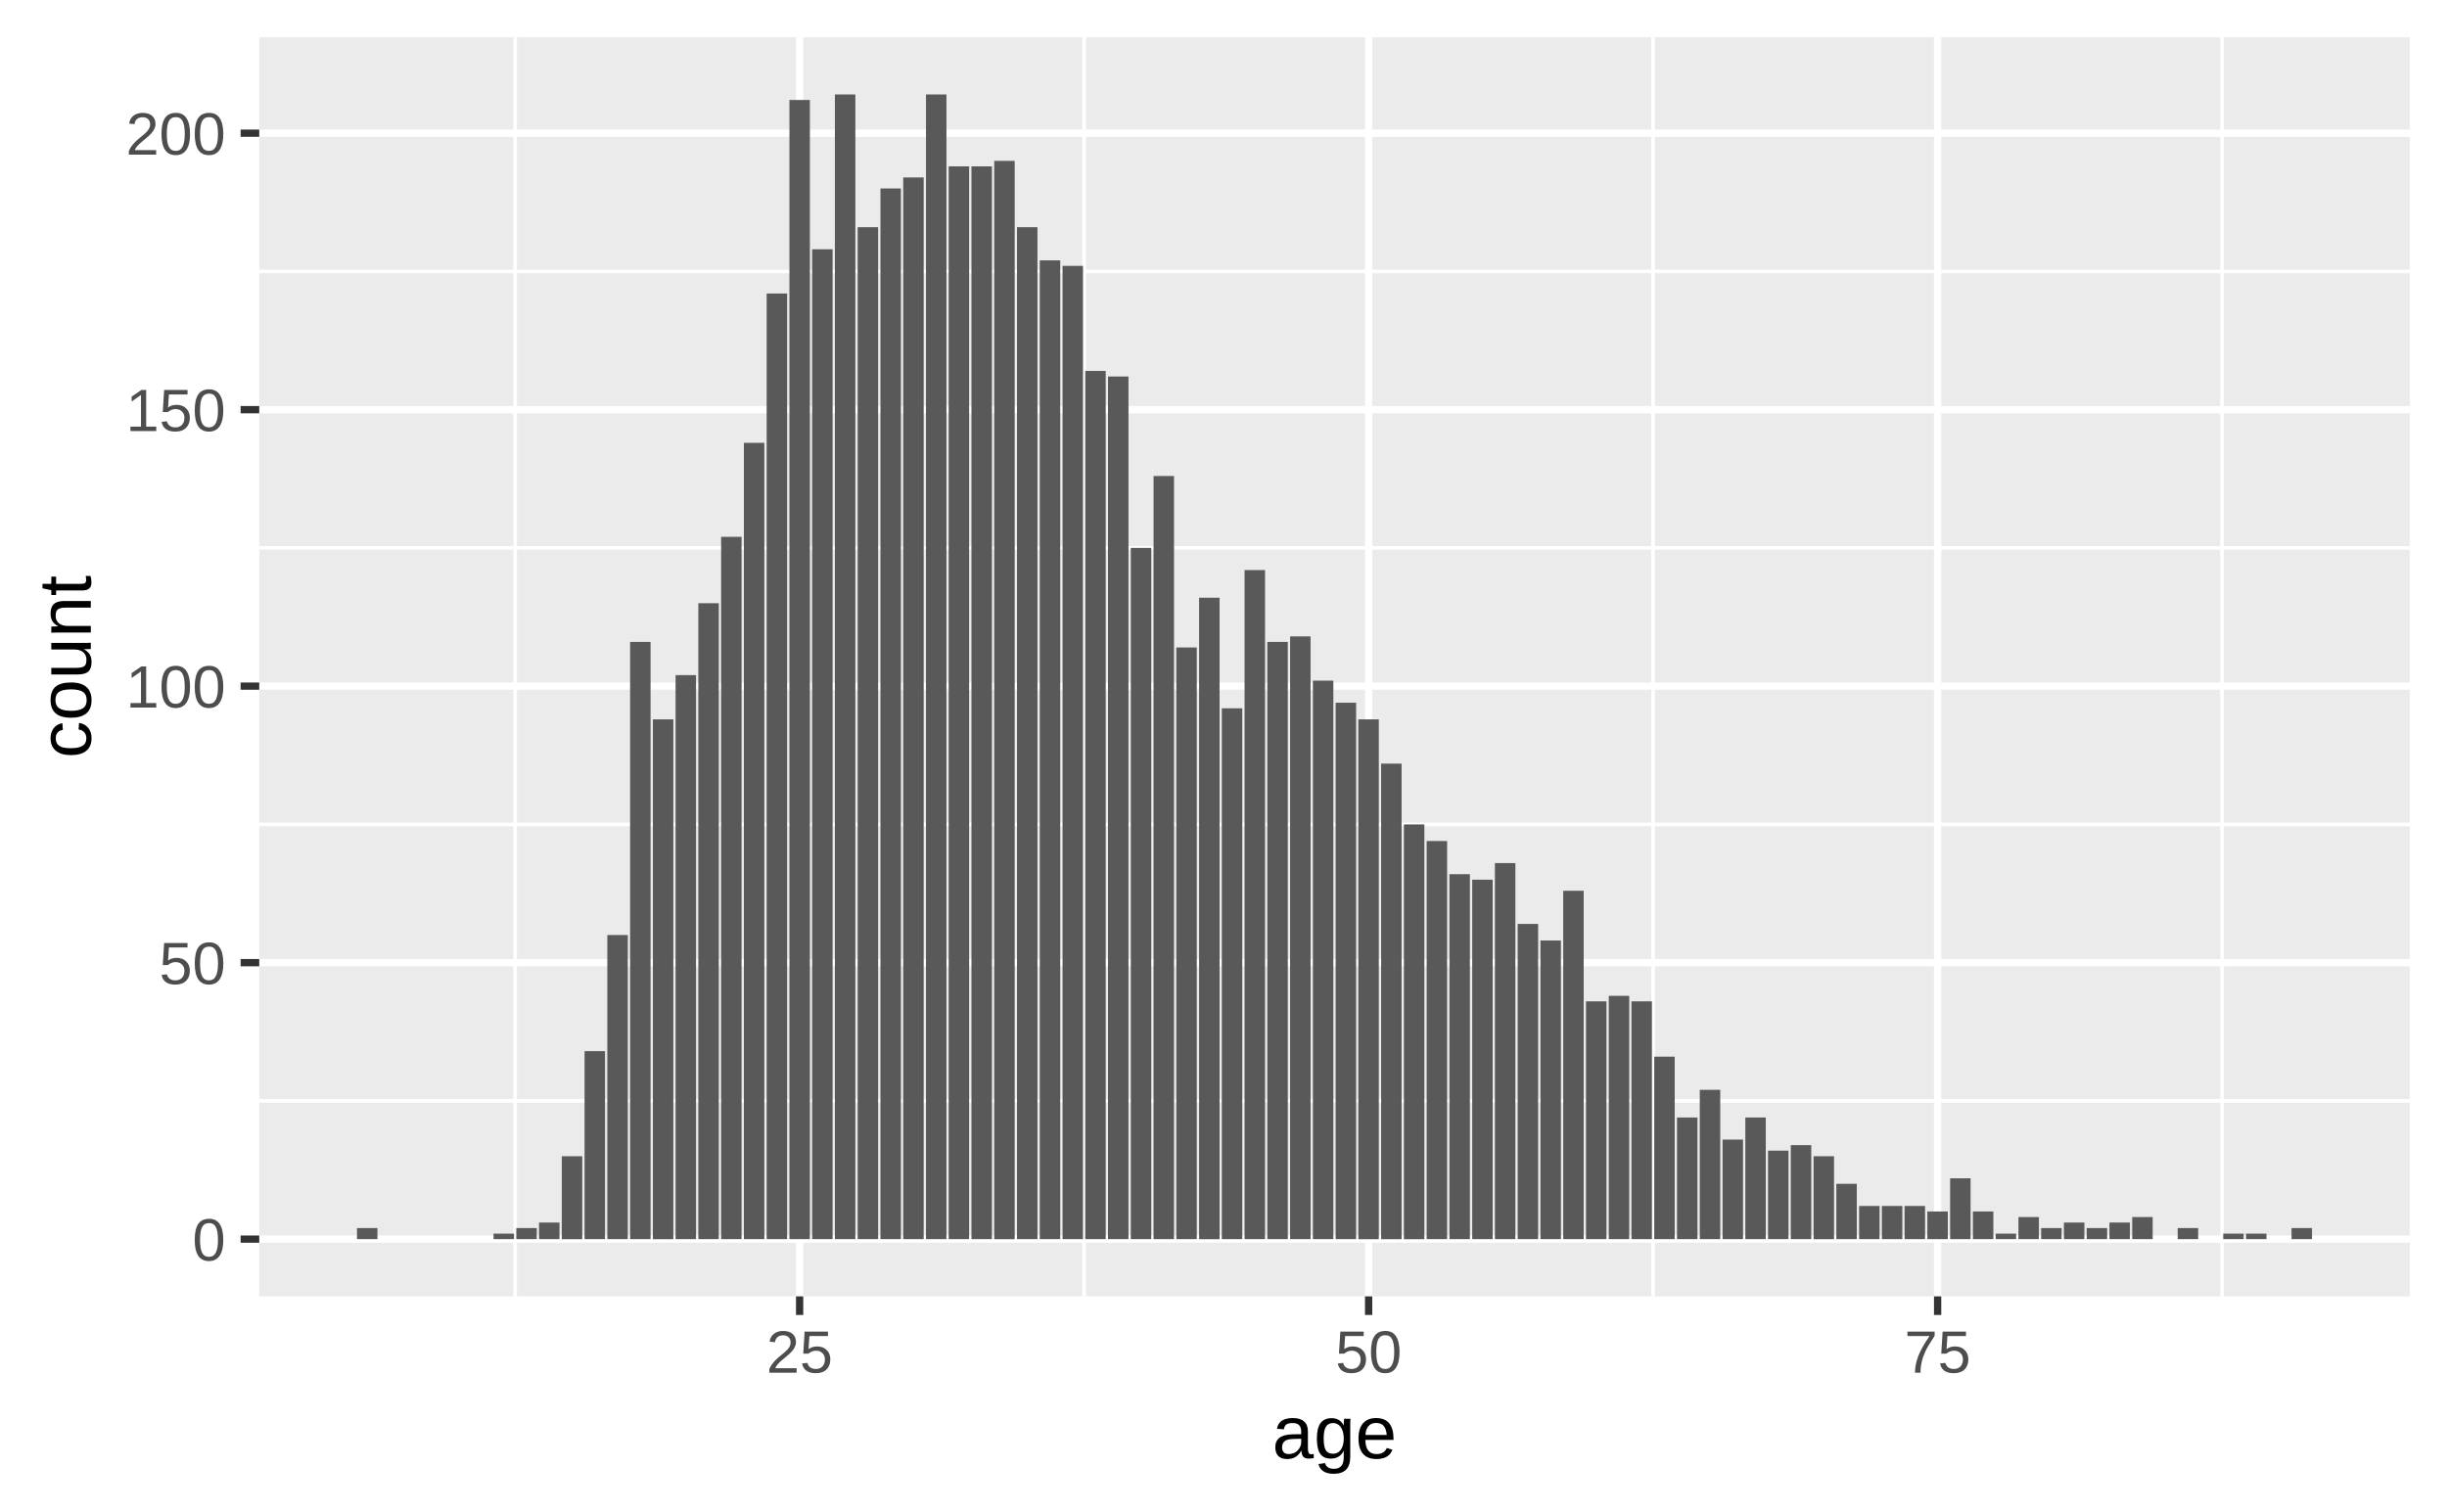
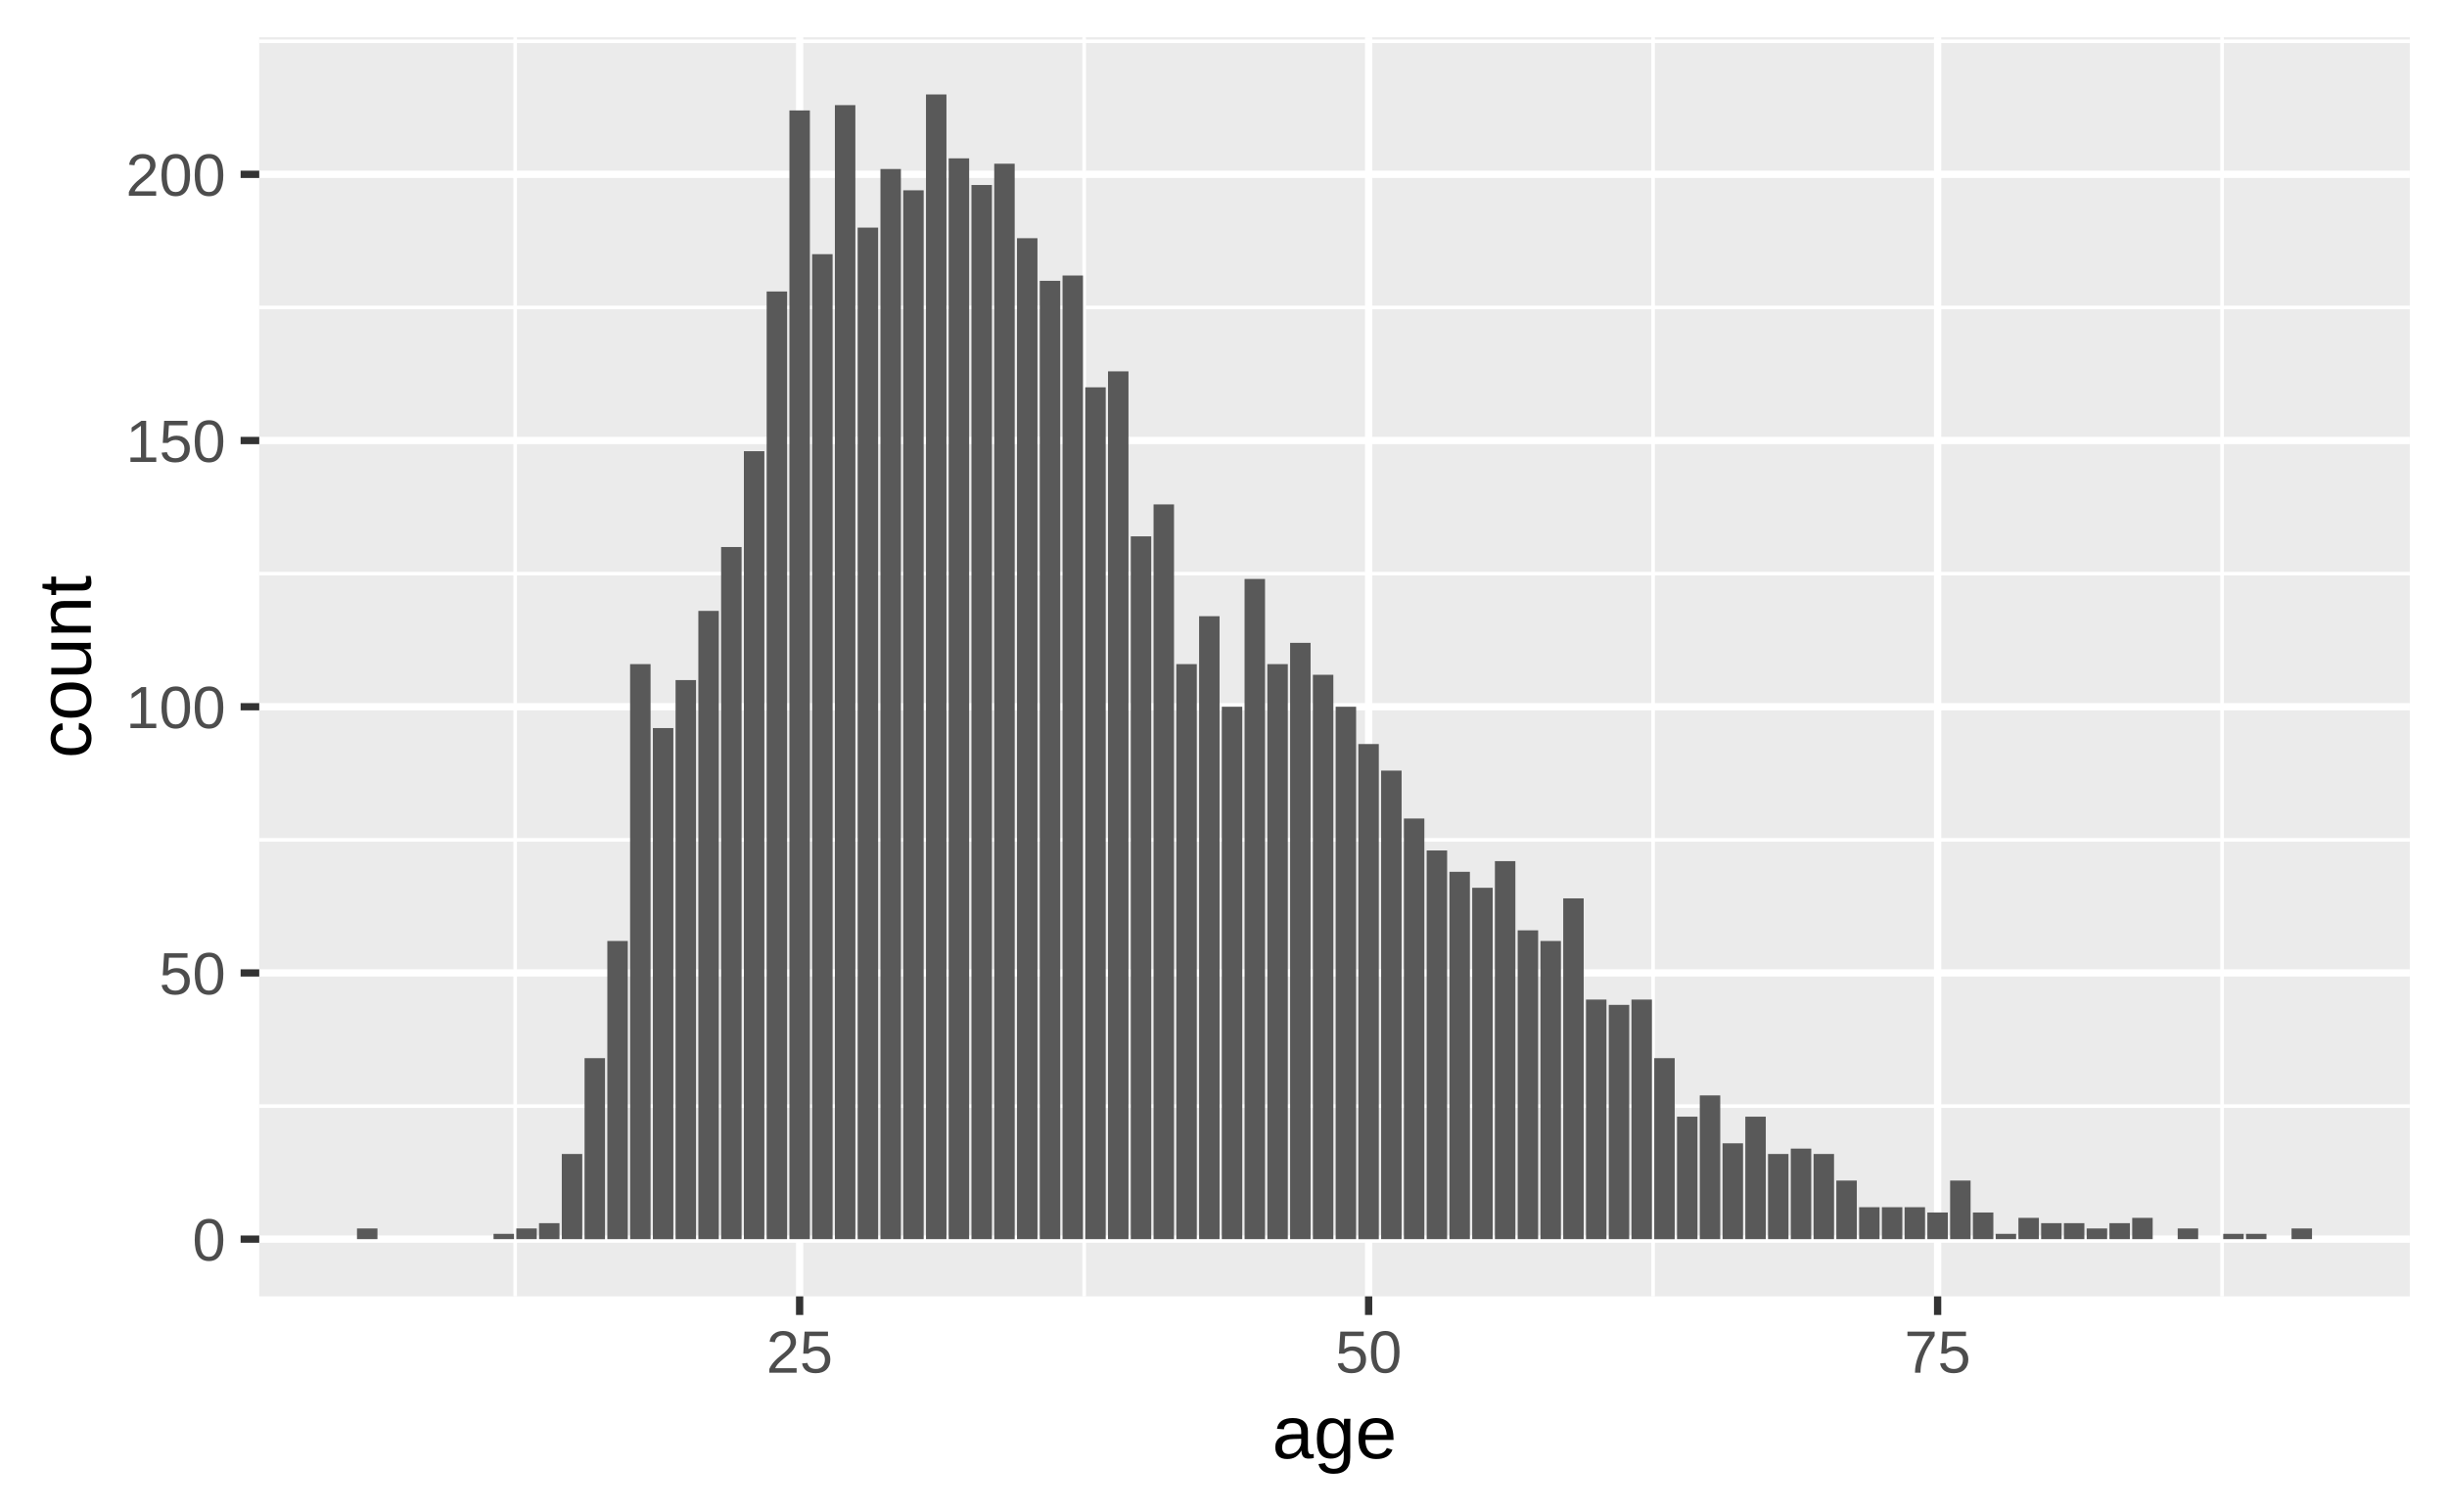
<svg xmlns="http://www.w3.org/2000/svg" class="svglite" width="360.00pt" height="222.48pt" viewBox="0 0 360.00 222.48">
  <defs>
    <style type="text/css">
    .svglite line, .svglite polyline, .svglite polygon, .svglite path, .svglite rect, .svglite circle {
      fill: none;
      stroke: #000000;
      stroke-linecap: round;
      stroke-linejoin: round;
      stroke-miterlimit: 10.00;
    }
  </style>
  </defs>
  <rect width="100%" height="100%" style="stroke: none; fill: #FFFFFF;" />
  <defs>
    <clipPath id="cpMC4wMHwzNjAuMDB8MC4wMHwyMjIuNDg=">
      <rect x="0.00" y="0.00" width="360.00" height="222.48" />
    </clipPath>
  </defs>
  <g clip-path="url(#cpMC4wMHwzNjAuMDB8MC4wMHwyMjIuNDg=)">
    <rect x="0.00" y="0.00" width="360.00" height="222.48" style="stroke-width: 1.07; stroke: #FFFFFF; fill: #FFFFFF;" />
  </g>
  <defs>
    <clipPath id="cpMzguMTR8MzU0LjUyfDUuNDh8MTkwLjc1">
      <rect x="38.14" y="5.48" width="316.39" height="185.27" />
    </clipPath>
  </defs>
  <g clip-path="url(#cpMzguMTR8MzU0LjUyfDUuNDh8MTkwLjc1)">
    <rect x="38.14" y="5.48" width="316.39" height="185.27" style="stroke-width: 1.07; stroke: none; fill: #EBEBEB;" />
-     <polyline points="38.14,161.99 354.52,161.99 " style="stroke-width: 0.53; stroke: #FFFFFF; stroke-linecap: butt;" />
-     <polyline points="38.14,121.31 354.52,121.31 " style="stroke-width: 0.53; stroke: #FFFFFF; stroke-linecap: butt;" />
-     <polyline points="38.14,80.62 354.52,80.62 " style="stroke-width: 0.53; stroke: #FFFFFF; stroke-linecap: butt;" />
-     <polyline points="38.14,39.94 354.52,39.94 " style="stroke-width: 0.53; stroke: #FFFFFF; stroke-linecap: butt;" />
+     <polyline points="38.14,162.75 354.52,162.75 " style="stroke-width: 0.53; stroke: #FFFFFF; stroke-linecap: butt;" />
+     <polyline points="38.14,123.58 354.52,123.58 " style="stroke-width: 0.53; stroke: #FFFFFF; stroke-linecap: butt;" />
+     <polyline points="38.14,84.41 354.52,84.41 " style="stroke-width: 0.53; stroke: #FFFFFF; stroke-linecap: butt;" />
+     <polyline points="38.14,45.24 354.52,45.24 " style="stroke-width: 0.53; stroke: #FFFFFF; stroke-linecap: butt;" />
+     <polyline points="38.14,6.07 354.52,6.07 " style="stroke-width: 0.53; stroke: #FFFFFF; stroke-linecap: butt;" />
    <polyline points="75.79,190.75 75.79,5.48 " style="stroke-width: 0.53; stroke: #FFFFFF; stroke-linecap: butt;" />
    <polyline points="159.50,190.75 159.50,5.48 " style="stroke-width: 0.53; stroke: #FFFFFF; stroke-linecap: butt;" />
    <polyline points="243.20,190.75 243.20,5.48 " style="stroke-width: 0.53; stroke: #FFFFFF; stroke-linecap: butt;" />
    <polyline points="326.91,190.75 326.91,5.48 " style="stroke-width: 0.53; stroke: #FFFFFF; stroke-linecap: butt;" />
    <polyline points="38.14,182.33 354.52,182.33 " style="stroke-width: 1.07; stroke: #FFFFFF; stroke-linecap: butt;" />
-     <polyline points="38.14,141.65 354.52,141.65 " style="stroke-width: 1.07; stroke: #FFFFFF; stroke-linecap: butt;" />
-     <polyline points="38.14,100.96 354.52,100.96 " style="stroke-width: 1.07; stroke: #FFFFFF; stroke-linecap: butt;" />
-     <polyline points="38.14,60.28 354.52,60.28 " style="stroke-width: 1.07; stroke: #FFFFFF; stroke-linecap: butt;" />
-     <polyline points="38.14,19.60 354.52,19.60 " style="stroke-width: 1.07; stroke: #FFFFFF; stroke-linecap: butt;" />
+     <polyline points="38.14,143.16 354.52,143.16 " style="stroke-width: 1.07; stroke: #FFFFFF; stroke-linecap: butt;" />
+     <polyline points="38.14,103.99 354.52,103.99 " style="stroke-width: 1.07; stroke: #FFFFFF; stroke-linecap: butt;" />
+     <polyline points="38.14,64.82 354.52,64.82 " style="stroke-width: 1.07; stroke: #FFFFFF; stroke-linecap: butt;" />
+     <polyline points="38.14,25.65 354.52,25.65 " style="stroke-width: 1.07; stroke: #FFFFFF; stroke-linecap: butt;" />
    <polyline points="117.64,190.75 117.64,5.48 " style="stroke-width: 1.07; stroke: #FFFFFF; stroke-linecap: butt;" />
    <polyline points="201.35,190.75 201.35,5.48 " style="stroke-width: 1.07; stroke: #FFFFFF; stroke-linecap: butt;" />
    <polyline points="285.06,190.75 285.06,5.48 " style="stroke-width: 1.07; stroke: #FFFFFF; stroke-linecap: butt;" />
-     <rect x="52.52" y="180.70" width="3.01" height="1.63" style="stroke-width: 1.07; stroke: none; stroke-linecap: square; stroke-linejoin: miter; fill: #595959;" />
-     <rect x="72.61" y="181.52" width="3.01" height="0.81" style="stroke-width: 1.07; stroke: none; stroke-linecap: square; stroke-linejoin: miter; fill: #595959;" />
-     <rect x="75.96" y="180.70" width="3.01" height="1.63" style="stroke-width: 1.07; stroke: none; stroke-linecap: square; stroke-linejoin: miter; fill: #595959;" />
-     <rect x="79.30" y="179.89" width="3.01" height="2.44" style="stroke-width: 1.07; stroke: none; stroke-linecap: square; stroke-linejoin: miter; fill: #595959;" />
-     <rect x="82.65" y="170.13" width="3.01" height="12.21" style="stroke-width: 1.07; stroke: none; stroke-linecap: square; stroke-linejoin: miter; fill: #595959;" />
-     <rect x="86.00" y="154.67" width="3.01" height="27.66" style="stroke-width: 1.07; stroke: none; stroke-linecap: square; stroke-linejoin: miter; fill: #595959;" />
-     <rect x="89.35" y="137.58" width="3.01" height="44.75" style="stroke-width: 1.07; stroke: none; stroke-linecap: square; stroke-linejoin: miter; fill: #595959;" />
-     <rect x="92.70" y="94.45" width="3.01" height="87.88" style="stroke-width: 1.07; stroke: none; stroke-linecap: square; stroke-linejoin: miter; fill: #595959;" />
-     <rect x="96.05" y="105.85" width="3.01" height="76.49" style="stroke-width: 1.07; stroke: none; stroke-linecap: square; stroke-linejoin: miter; fill: #595959;" />
-     <rect x="99.39" y="99.34" width="3.01" height="82.99" style="stroke-width: 1.07; stroke: none; stroke-linecap: square; stroke-linejoin: miter; fill: #595959;" />
-     <rect x="102.74" y="88.76" width="3.01" height="93.57" style="stroke-width: 1.07; stroke: none; stroke-linecap: square; stroke-linejoin: miter; fill: #595959;" />
-     <rect x="106.09" y="78.99" width="3.01" height="103.34" style="stroke-width: 1.07; stroke: none; stroke-linecap: square; stroke-linejoin: miter; fill: #595959;" />
-     <rect x="109.44" y="65.16" width="3.01" height="117.17" style="stroke-width: 1.07; stroke: none; stroke-linecap: square; stroke-linejoin: miter; fill: #595959;" />
-     <rect x="112.79" y="43.19" width="3.01" height="139.14" style="stroke-width: 1.07; stroke: none; stroke-linecap: square; stroke-linejoin: miter; fill: #595959;" />
-     <rect x="116.14" y="14.71" width="3.01" height="167.62" style="stroke-width: 1.07; stroke: none; stroke-linecap: square; stroke-linejoin: miter; fill: #595959;" />
-     <rect x="119.48" y="36.68" width="3.01" height="145.65" style="stroke-width: 1.07; stroke: none; stroke-linecap: square; stroke-linejoin: miter; fill: #595959;" />
-     <rect x="122.83" y="13.90" width="3.01" height="168.43" style="stroke-width: 1.07; stroke: none; stroke-linecap: square; stroke-linejoin: miter; fill: #595959;" />
-     <rect x="126.18" y="33.43" width="3.01" height="148.90" style="stroke-width: 1.07; stroke: none; stroke-linecap: square; stroke-linejoin: miter; fill: #595959;" />
-     <rect x="129.53" y="27.73" width="3.01" height="154.60" style="stroke-width: 1.07; stroke: none; stroke-linecap: square; stroke-linejoin: miter; fill: #595959;" />
-     <rect x="132.88" y="26.11" width="3.01" height="156.22" style="stroke-width: 1.07; stroke: none; stroke-linecap: square; stroke-linejoin: miter; fill: #595959;" />
+     <rect x="52.52" y="180.76" width="3.01" height="1.57" style="stroke-width: 1.07; stroke: none; stroke-linecap: square; stroke-linejoin: miter; fill: #595959;" />
+     <rect x="72.61" y="181.55" width="3.01" height="0.78" style="stroke-width: 1.07; stroke: none; stroke-linecap: square; stroke-linejoin: miter; fill: #595959;" />
+     <rect x="75.96" y="180.76" width="3.01" height="1.57" style="stroke-width: 1.07; stroke: none; stroke-linecap: square; stroke-linejoin: miter; fill: #595959;" />
+     <rect x="79.30" y="179.98" width="3.01" height="2.35" style="stroke-width: 1.07; stroke: none; stroke-linecap: square; stroke-linejoin: miter; fill: #595959;" />
+     <rect x="82.65" y="169.80" width="3.01" height="12.53" style="stroke-width: 1.07; stroke: none; stroke-linecap: square; stroke-linejoin: miter; fill: #595959;" />
+     <rect x="86.00" y="155.70" width="3.01" height="26.64" style="stroke-width: 1.07; stroke: none; stroke-linecap: square; stroke-linejoin: miter; fill: #595959;" />
+     <rect x="89.35" y="138.46" width="3.01" height="43.87" style="stroke-width: 1.07; stroke: none; stroke-linecap: square; stroke-linejoin: miter; fill: #595959;" />
+     <rect x="92.70" y="97.72" width="3.01" height="84.61" style="stroke-width: 1.07; stroke: none; stroke-linecap: square; stroke-linejoin: miter; fill: #595959;" />
+     <rect x="96.05" y="107.13" width="3.01" height="75.21" style="stroke-width: 1.07; stroke: none; stroke-linecap: square; stroke-linejoin: miter; fill: #595959;" />
+     <rect x="99.39" y="100.07" width="3.01" height="82.26" style="stroke-width: 1.07; stroke: none; stroke-linecap: square; stroke-linejoin: miter; fill: #595959;" />
+     <rect x="102.74" y="89.89" width="3.01" height="92.44" style="stroke-width: 1.07; stroke: none; stroke-linecap: square; stroke-linejoin: miter; fill: #595959;" />
+     <rect x="106.09" y="80.49" width="3.01" height="101.84" style="stroke-width: 1.07; stroke: none; stroke-linecap: square; stroke-linejoin: miter; fill: #595959;" />
+     <rect x="109.44" y="66.39" width="3.01" height="115.94" style="stroke-width: 1.07; stroke: none; stroke-linecap: square; stroke-linejoin: miter; fill: #595959;" />
+     <rect x="112.79" y="42.89" width="3.01" height="139.44" style="stroke-width: 1.07; stroke: none; stroke-linecap: square; stroke-linejoin: miter; fill: #595959;" />
+     <rect x="116.14" y="16.25" width="3.01" height="166.08" style="stroke-width: 1.07; stroke: none; stroke-linecap: square; stroke-linejoin: miter; fill: #595959;" />
+     <rect x="119.48" y="37.40" width="3.01" height="144.93" style="stroke-width: 1.07; stroke: none; stroke-linecap: square; stroke-linejoin: miter; fill: #595959;" />
+     <rect x="122.83" y="15.47" width="3.01" height="166.86" style="stroke-width: 1.07; stroke: none; stroke-linecap: square; stroke-linejoin: miter; fill: #595959;" />
+     <rect x="126.18" y="33.49" width="3.01" height="148.85" style="stroke-width: 1.07; stroke: none; stroke-linecap: square; stroke-linejoin: miter; fill: #595959;" />
+     <rect x="129.53" y="24.87" width="3.01" height="157.46" style="stroke-width: 1.07; stroke: none; stroke-linecap: square; stroke-linejoin: miter; fill: #595959;" />
+     <rect x="132.88" y="28.00" width="3.01" height="154.33" style="stroke-width: 1.07; stroke: none; stroke-linecap: square; stroke-linejoin: miter; fill: #595959;" />
    <rect x="136.23" y="13.90" width="3.01" height="168.43" style="stroke-width: 1.07; stroke: none; stroke-linecap: square; stroke-linejoin: miter; fill: #595959;" />
-     <rect x="139.57" y="24.48" width="3.01" height="157.85" style="stroke-width: 1.07; stroke: none; stroke-linecap: square; stroke-linejoin: miter; fill: #595959;" />
-     <rect x="142.92" y="24.48" width="3.01" height="157.85" style="stroke-width: 1.07; stroke: none; stroke-linecap: square; stroke-linejoin: miter; fill: #595959;" />
-     <rect x="146.27" y="23.67" width="3.01" height="158.67" style="stroke-width: 1.07; stroke: none; stroke-linecap: square; stroke-linejoin: miter; fill: #595959;" />
-     <rect x="149.62" y="33.43" width="3.01" height="148.90" style="stroke-width: 1.07; stroke: none; stroke-linecap: square; stroke-linejoin: miter; fill: #595959;" />
-     <rect x="152.97" y="38.31" width="3.01" height="144.02" style="stroke-width: 1.07; stroke: none; stroke-linecap: square; stroke-linejoin: miter; fill: #595959;" />
-     <rect x="156.32" y="39.12" width="3.01" height="143.21" style="stroke-width: 1.07; stroke: none; stroke-linecap: square; stroke-linejoin: miter; fill: #595959;" />
-     <rect x="159.66" y="54.58" width="3.01" height="127.75" style="stroke-width: 1.07; stroke: none; stroke-linecap: square; stroke-linejoin: miter; fill: #595959;" />
-     <rect x="163.01" y="55.40" width="3.01" height="126.93" style="stroke-width: 1.07; stroke: none; stroke-linecap: square; stroke-linejoin: miter; fill: #595959;" />
-     <rect x="166.36" y="80.62" width="3.01" height="101.71" style="stroke-width: 1.07; stroke: none; stroke-linecap: square; stroke-linejoin: miter; fill: #595959;" />
-     <rect x="169.71" y="70.04" width="3.01" height="112.29" style="stroke-width: 1.07; stroke: none; stroke-linecap: square; stroke-linejoin: miter; fill: #595959;" />
-     <rect x="173.06" y="95.27" width="3.01" height="87.06" style="stroke-width: 1.07; stroke: none; stroke-linecap: square; stroke-linejoin: miter; fill: #595959;" />
-     <rect x="176.41" y="87.95" width="3.01" height="94.39" style="stroke-width: 1.07; stroke: none; stroke-linecap: square; stroke-linejoin: miter; fill: #595959;" />
-     <rect x="179.75" y="104.22" width="3.01" height="78.11" style="stroke-width: 1.07; stroke: none; stroke-linecap: square; stroke-linejoin: miter; fill: #595959;" />
-     <rect x="183.10" y="83.88" width="3.01" height="98.45" style="stroke-width: 1.07; stroke: none; stroke-linecap: square; stroke-linejoin: miter; fill: #595959;" />
-     <rect x="186.45" y="94.45" width="3.01" height="87.88" style="stroke-width: 1.07; stroke: none; stroke-linecap: square; stroke-linejoin: miter; fill: #595959;" />
-     <rect x="189.80" y="93.64" width="3.01" height="88.69" style="stroke-width: 1.07; stroke: none; stroke-linecap: square; stroke-linejoin: miter; fill: #595959;" />
-     <rect x="193.15" y="100.15" width="3.01" height="82.18" style="stroke-width: 1.07; stroke: none; stroke-linecap: square; stroke-linejoin: miter; fill: #595959;" />
-     <rect x="196.50" y="103.40" width="3.01" height="78.93" style="stroke-width: 1.07; stroke: none; stroke-linecap: square; stroke-linejoin: miter; fill: #595959;" />
-     <rect x="199.84" y="105.85" width="3.01" height="76.49" style="stroke-width: 1.07; stroke: none; stroke-linecap: square; stroke-linejoin: miter; fill: #595959;" />
-     <rect x="203.19" y="112.36" width="3.01" height="69.98" style="stroke-width: 1.07; stroke: none; stroke-linecap: square; stroke-linejoin: miter; fill: #595959;" />
-     <rect x="206.54" y="121.31" width="3.01" height="61.03" style="stroke-width: 1.07; stroke: none; stroke-linecap: square; stroke-linejoin: miter; fill: #595959;" />
-     <rect x="209.89" y="123.75" width="3.01" height="58.58" style="stroke-width: 1.07; stroke: none; stroke-linecap: square; stroke-linejoin: miter; fill: #595959;" />
-     <rect x="213.24" y="128.63" width="3.01" height="53.70" style="stroke-width: 1.07; stroke: none; stroke-linecap: square; stroke-linejoin: miter; fill: #595959;" />
-     <rect x="216.59" y="129.44" width="3.01" height="52.89" style="stroke-width: 1.07; stroke: none; stroke-linecap: square; stroke-linejoin: miter; fill: #595959;" />
-     <rect x="219.93" y="127.00" width="3.01" height="55.33" style="stroke-width: 1.07; stroke: none; stroke-linecap: square; stroke-linejoin: miter; fill: #595959;" />
-     <rect x="223.28" y="135.95" width="3.01" height="46.38" style="stroke-width: 1.07; stroke: none; stroke-linecap: square; stroke-linejoin: miter; fill: #595959;" />
-     <rect x="226.63" y="138.39" width="3.01" height="43.94" style="stroke-width: 1.07; stroke: none; stroke-linecap: square; stroke-linejoin: miter; fill: #595959;" />
-     <rect x="229.98" y="131.07" width="3.01" height="51.26" style="stroke-width: 1.07; stroke: none; stroke-linecap: square; stroke-linejoin: miter; fill: #595959;" />
-     <rect x="233.33" y="147.34" width="3.01" height="34.99" style="stroke-width: 1.07; stroke: none; stroke-linecap: square; stroke-linejoin: miter; fill: #595959;" />
-     <rect x="236.68" y="146.53" width="3.01" height="35.80" style="stroke-width: 1.07; stroke: none; stroke-linecap: square; stroke-linejoin: miter; fill: #595959;" />
-     <rect x="240.02" y="147.34" width="3.01" height="34.99" style="stroke-width: 1.07; stroke: none; stroke-linecap: square; stroke-linejoin: miter; fill: #595959;" />
-     <rect x="243.37" y="155.48" width="3.01" height="26.85" style="stroke-width: 1.07; stroke: none; stroke-linecap: square; stroke-linejoin: miter; fill: #595959;" />
-     <rect x="246.72" y="164.43" width="3.01" height="17.90" style="stroke-width: 1.07; stroke: none; stroke-linecap: square; stroke-linejoin: miter; fill: #595959;" />
-     <rect x="250.07" y="160.36" width="3.01" height="21.97" style="stroke-width: 1.07; stroke: none; stroke-linecap: square; stroke-linejoin: miter; fill: #595959;" />
-     <rect x="253.42" y="167.68" width="3.01" height="14.65" style="stroke-width: 1.07; stroke: none; stroke-linecap: square; stroke-linejoin: miter; fill: #595959;" />
-     <rect x="256.77" y="164.43" width="3.01" height="17.90" style="stroke-width: 1.07; stroke: none; stroke-linecap: square; stroke-linejoin: miter; fill: #595959;" />
-     <rect x="260.11" y="169.31" width="3.01" height="13.02" style="stroke-width: 1.07; stroke: none; stroke-linecap: square; stroke-linejoin: miter; fill: #595959;" />
-     <rect x="263.46" y="168.50" width="3.01" height="13.83" style="stroke-width: 1.07; stroke: none; stroke-linecap: square; stroke-linejoin: miter; fill: #595959;" />
-     <rect x="266.81" y="170.13" width="3.01" height="12.21" style="stroke-width: 1.07; stroke: none; stroke-linecap: square; stroke-linejoin: miter; fill: #595959;" />
-     <rect x="270.16" y="174.19" width="3.01" height="8.14" style="stroke-width: 1.07; stroke: none; stroke-linecap: square; stroke-linejoin: miter; fill: #595959;" />
-     <rect x="273.51" y="177.45" width="3.01" height="4.88" style="stroke-width: 1.07; stroke: none; stroke-linecap: square; stroke-linejoin: miter; fill: #595959;" />
-     <rect x="276.86" y="177.45" width="3.01" height="4.88" style="stroke-width: 1.07; stroke: none; stroke-linecap: square; stroke-linejoin: miter; fill: #595959;" />
-     <rect x="280.20" y="177.45" width="3.01" height="4.88" style="stroke-width: 1.07; stroke: none; stroke-linecap: square; stroke-linejoin: miter; fill: #595959;" />
-     <rect x="283.55" y="178.26" width="3.01" height="4.07" style="stroke-width: 1.07; stroke: none; stroke-linecap: square; stroke-linejoin: miter; fill: #595959;" />
-     <rect x="286.90" y="173.38" width="3.01" height="8.95" style="stroke-width: 1.07; stroke: none; stroke-linecap: square; stroke-linejoin: miter; fill: #595959;" />
-     <rect x="290.25" y="178.26" width="3.01" height="4.07" style="stroke-width: 1.07; stroke: none; stroke-linecap: square; stroke-linejoin: miter; fill: #595959;" />
-     <rect x="293.60" y="181.52" width="3.01" height="0.81" style="stroke-width: 1.07; stroke: none; stroke-linecap: square; stroke-linejoin: miter; fill: #595959;" />
-     <rect x="296.95" y="179.08" width="3.01" height="3.25" style="stroke-width: 1.07; stroke: none; stroke-linecap: square; stroke-linejoin: miter; fill: #595959;" />
-     <rect x="300.29" y="180.70" width="3.01" height="1.63" style="stroke-width: 1.07; stroke: none; stroke-linecap: square; stroke-linejoin: miter; fill: #595959;" />
-     <rect x="303.64" y="179.89" width="3.01" height="2.44" style="stroke-width: 1.07; stroke: none; stroke-linecap: square; stroke-linejoin: miter; fill: #595959;" />
-     <rect x="306.99" y="180.70" width="3.01" height="1.63" style="stroke-width: 1.07; stroke: none; stroke-linecap: square; stroke-linejoin: miter; fill: #595959;" />
-     <rect x="310.34" y="179.89" width="3.01" height="2.44" style="stroke-width: 1.07; stroke: none; stroke-linecap: square; stroke-linejoin: miter; fill: #595959;" />
-     <rect x="313.69" y="179.08" width="3.01" height="3.25" style="stroke-width: 1.07; stroke: none; stroke-linecap: square; stroke-linejoin: miter; fill: #595959;" />
-     <rect x="320.38" y="180.70" width="3.01" height="1.63" style="stroke-width: 1.07; stroke: none; stroke-linecap: square; stroke-linejoin: miter; fill: #595959;" />
-     <rect x="327.08" y="181.52" width="3.01" height="0.81" style="stroke-width: 1.07; stroke: none; stroke-linecap: square; stroke-linejoin: miter; fill: #595959;" />
-     <rect x="330.43" y="181.52" width="3.01" height="0.81" style="stroke-width: 1.07; stroke: none; stroke-linecap: square; stroke-linejoin: miter; fill: #595959;" />
-     <rect x="337.13" y="180.70" width="3.01" height="1.63" style="stroke-width: 1.07; stroke: none; stroke-linecap: square; stroke-linejoin: miter; fill: #595959;" />
+     <rect x="139.57" y="23.30" width="3.01" height="159.03" style="stroke-width: 1.07; stroke: none; stroke-linecap: square; stroke-linejoin: miter; fill: #595959;" />
+     <rect x="142.92" y="27.22" width="3.01" height="155.11" style="stroke-width: 1.07; stroke: none; stroke-linecap: square; stroke-linejoin: miter; fill: #595959;" />
+     <rect x="146.27" y="24.09" width="3.01" height="158.25" style="stroke-width: 1.07; stroke: none; stroke-linecap: square; stroke-linejoin: miter; fill: #595959;" />
+     <rect x="149.62" y="35.05" width="3.01" height="147.28" style="stroke-width: 1.07; stroke: none; stroke-linecap: square; stroke-linejoin: miter; fill: #595959;" />
+     <rect x="152.97" y="41.32" width="3.01" height="141.01" style="stroke-width: 1.07; stroke: none; stroke-linecap: square; stroke-linejoin: miter; fill: #595959;" />
+     <rect x="156.32" y="40.54" width="3.01" height="141.79" style="stroke-width: 1.07; stroke: none; stroke-linecap: square; stroke-linejoin: miter; fill: #595959;" />
+     <rect x="159.66" y="56.99" width="3.01" height="125.34" style="stroke-width: 1.07; stroke: none; stroke-linecap: square; stroke-linejoin: miter; fill: #595959;" />
+     <rect x="163.01" y="54.64" width="3.01" height="127.69" style="stroke-width: 1.07; stroke: none; stroke-linecap: square; stroke-linejoin: miter; fill: #595959;" />
+     <rect x="166.36" y="78.92" width="3.01" height="103.41" style="stroke-width: 1.07; stroke: none; stroke-linecap: square; stroke-linejoin: miter; fill: #595959;" />
+     <rect x="169.71" y="74.22" width="3.01" height="108.11" style="stroke-width: 1.07; stroke: none; stroke-linecap: square; stroke-linejoin: miter; fill: #595959;" />
+     <rect x="173.06" y="97.72" width="3.01" height="84.61" style="stroke-width: 1.07; stroke: none; stroke-linecap: square; stroke-linejoin: miter; fill: #595959;" />
+     <rect x="176.41" y="90.67" width="3.01" height="91.66" style="stroke-width: 1.07; stroke: none; stroke-linecap: square; stroke-linejoin: miter; fill: #595959;" />
+     <rect x="179.75" y="103.99" width="3.01" height="78.34" style="stroke-width: 1.07; stroke: none; stroke-linecap: square; stroke-linejoin: miter; fill: #595959;" />
+     <rect x="183.10" y="85.19" width="3.01" height="97.14" style="stroke-width: 1.07; stroke: none; stroke-linecap: square; stroke-linejoin: miter; fill: #595959;" />
+     <rect x="186.45" y="97.72" width="3.01" height="84.61" style="stroke-width: 1.07; stroke: none; stroke-linecap: square; stroke-linejoin: miter; fill: #595959;" />
+     <rect x="189.80" y="94.59" width="3.01" height="87.74" style="stroke-width: 1.07; stroke: none; stroke-linecap: square; stroke-linejoin: miter; fill: #595959;" />
+     <rect x="193.15" y="99.29" width="3.01" height="83.04" style="stroke-width: 1.07; stroke: none; stroke-linecap: square; stroke-linejoin: miter; fill: #595959;" />
+     <rect x="196.50" y="103.99" width="3.01" height="78.34" style="stroke-width: 1.07; stroke: none; stroke-linecap: square; stroke-linejoin: miter; fill: #595959;" />
+     <rect x="199.84" y="109.48" width="3.01" height="72.86" style="stroke-width: 1.07; stroke: none; stroke-linecap: square; stroke-linejoin: miter; fill: #595959;" />
+     <rect x="203.19" y="113.39" width="3.01" height="68.94" style="stroke-width: 1.07; stroke: none; stroke-linecap: square; stroke-linejoin: miter; fill: #595959;" />
+     <rect x="206.54" y="120.44" width="3.01" height="61.89" style="stroke-width: 1.07; stroke: none; stroke-linecap: square; stroke-linejoin: miter; fill: #595959;" />
+     <rect x="209.89" y="125.14" width="3.01" height="57.19" style="stroke-width: 1.07; stroke: none; stroke-linecap: square; stroke-linejoin: miter; fill: #595959;" />
+     <rect x="213.24" y="128.28" width="3.01" height="54.05" style="stroke-width: 1.07; stroke: none; stroke-linecap: square; stroke-linejoin: miter; fill: #595959;" />
+     <rect x="216.59" y="130.63" width="3.01" height="51.70" style="stroke-width: 1.07; stroke: none; stroke-linecap: square; stroke-linejoin: miter; fill: #595959;" />
+     <rect x="219.93" y="126.71" width="3.01" height="55.62" style="stroke-width: 1.07; stroke: none; stroke-linecap: square; stroke-linejoin: miter; fill: #595959;" />
+     <rect x="223.28" y="136.89" width="3.01" height="45.44" style="stroke-width: 1.07; stroke: none; stroke-linecap: square; stroke-linejoin: miter; fill: #595959;" />
+     <rect x="226.63" y="138.46" width="3.01" height="43.87" style="stroke-width: 1.07; stroke: none; stroke-linecap: square; stroke-linejoin: miter; fill: #595959;" />
+     <rect x="229.98" y="132.19" width="3.01" height="50.14" style="stroke-width: 1.07; stroke: none; stroke-linecap: square; stroke-linejoin: miter; fill: #595959;" />
+     <rect x="233.33" y="147.08" width="3.01" height="35.25" style="stroke-width: 1.07; stroke: none; stroke-linecap: square; stroke-linejoin: miter; fill: #595959;" />
+     <rect x="236.68" y="147.86" width="3.01" height="34.47" style="stroke-width: 1.07; stroke: none; stroke-linecap: square; stroke-linejoin: miter; fill: #595959;" />
+     <rect x="240.02" y="147.08" width="3.01" height="35.25" style="stroke-width: 1.07; stroke: none; stroke-linecap: square; stroke-linejoin: miter; fill: #595959;" />
+     <rect x="243.37" y="155.70" width="3.01" height="26.64" style="stroke-width: 1.07; stroke: none; stroke-linecap: square; stroke-linejoin: miter; fill: #595959;" />
+     <rect x="246.72" y="164.31" width="3.01" height="18.02" style="stroke-width: 1.07; stroke: none; stroke-linecap: square; stroke-linejoin: miter; fill: #595959;" />
+     <rect x="250.07" y="161.18" width="3.01" height="21.15" style="stroke-width: 1.07; stroke: none; stroke-linecap: square; stroke-linejoin: miter; fill: #595959;" />
+     <rect x="253.42" y="168.23" width="3.01" height="14.10" style="stroke-width: 1.07; stroke: none; stroke-linecap: square; stroke-linejoin: miter; fill: #595959;" />
+     <rect x="256.77" y="164.31" width="3.01" height="18.02" style="stroke-width: 1.07; stroke: none; stroke-linecap: square; stroke-linejoin: miter; fill: #595959;" />
+     <rect x="260.11" y="169.80" width="3.01" height="12.53" style="stroke-width: 1.07; stroke: none; stroke-linecap: square; stroke-linejoin: miter; fill: #595959;" />
+     <rect x="263.46" y="169.01" width="3.01" height="13.32" style="stroke-width: 1.07; stroke: none; stroke-linecap: square; stroke-linejoin: miter; fill: #595959;" />
+     <rect x="266.81" y="169.80" width="3.01" height="12.53" style="stroke-width: 1.07; stroke: none; stroke-linecap: square; stroke-linejoin: miter; fill: #595959;" />
+     <rect x="270.16" y="173.71" width="3.01" height="8.62" style="stroke-width: 1.07; stroke: none; stroke-linecap: square; stroke-linejoin: miter; fill: #595959;" />
+     <rect x="273.51" y="177.63" width="3.01" height="4.70" style="stroke-width: 1.07; stroke: none; stroke-linecap: square; stroke-linejoin: miter; fill: #595959;" />
+     <rect x="276.86" y="177.63" width="3.01" height="4.70" style="stroke-width: 1.07; stroke: none; stroke-linecap: square; stroke-linejoin: miter; fill: #595959;" />
+     <rect x="280.20" y="177.63" width="3.01" height="4.70" style="stroke-width: 1.07; stroke: none; stroke-linecap: square; stroke-linejoin: miter; fill: #595959;" />
+     <rect x="283.55" y="178.41" width="3.01" height="3.92" style="stroke-width: 1.07; stroke: none; stroke-linecap: square; stroke-linejoin: miter; fill: #595959;" />
+     <rect x="286.90" y="173.71" width="3.01" height="8.62" style="stroke-width: 1.07; stroke: none; stroke-linecap: square; stroke-linejoin: miter; fill: #595959;" />
+     <rect x="290.25" y="178.41" width="3.01" height="3.92" style="stroke-width: 1.07; stroke: none; stroke-linecap: square; stroke-linejoin: miter; fill: #595959;" />
+     <rect x="293.60" y="181.55" width="3.01" height="0.78" style="stroke-width: 1.07; stroke: none; stroke-linecap: square; stroke-linejoin: miter; fill: #595959;" />
+     <rect x="296.95" y="179.20" width="3.01" height="3.13" style="stroke-width: 1.07; stroke: none; stroke-linecap: square; stroke-linejoin: miter; fill: #595959;" />
+     <rect x="300.29" y="179.98" width="3.01" height="2.35" style="stroke-width: 1.07; stroke: none; stroke-linecap: square; stroke-linejoin: miter; fill: #595959;" />
+     <rect x="303.64" y="179.98" width="3.01" height="2.35" style="stroke-width: 1.07; stroke: none; stroke-linecap: square; stroke-linejoin: miter; fill: #595959;" />
+     <rect x="306.99" y="180.76" width="3.01" height="1.57" style="stroke-width: 1.07; stroke: none; stroke-linecap: square; stroke-linejoin: miter; fill: #595959;" />
+     <rect x="310.34" y="179.98" width="3.01" height="2.35" style="stroke-width: 1.07; stroke: none; stroke-linecap: square; stroke-linejoin: miter; fill: #595959;" />
+     <rect x="313.69" y="179.20" width="3.01" height="3.13" style="stroke-width: 1.07; stroke: none; stroke-linecap: square; stroke-linejoin: miter; fill: #595959;" />
+     <rect x="320.38" y="180.76" width="3.01" height="1.57" style="stroke-width: 1.07; stroke: none; stroke-linecap: square; stroke-linejoin: miter; fill: #595959;" />
+     <rect x="327.08" y="181.55" width="3.01" height="0.78" style="stroke-width: 1.07; stroke: none; stroke-linecap: square; stroke-linejoin: miter; fill: #595959;" />
+     <rect x="330.43" y="181.55" width="3.01" height="0.78" style="stroke-width: 1.07; stroke: none; stroke-linecap: square; stroke-linejoin: miter; fill: #595959;" />
+     <rect x="337.13" y="180.76" width="3.01" height="1.57" style="stroke-width: 1.07; stroke: none; stroke-linecap: square; stroke-linejoin: miter; fill: #595959;" />
  </g>
  <g clip-path="url(#cpMC4wMHwzNjAuMDB8MC4wMHwyMjIuNDg=)">
    <text x="33.20" y="185.48" text-anchor="end" style="font-size: 8.80px; fill: #4D4D4D; font-family: Arial;" textLength="4.90px" lengthAdjust="spacingAndGlyphs">0</text>
-     <text x="33.20" y="144.80" text-anchor="end" style="font-size: 8.80px; fill: #4D4D4D; font-family: Arial;" textLength="9.79px" lengthAdjust="spacingAndGlyphs">50</text>
-     <text x="33.20" y="104.11" text-anchor="end" style="font-size: 8.80px; fill: #4D4D4D; font-family: Arial;" textLength="14.69px" lengthAdjust="spacingAndGlyphs">100</text>
-     <text x="33.20" y="63.43" text-anchor="end" style="font-size: 8.80px; fill: #4D4D4D; font-family: Arial;" textLength="14.69px" lengthAdjust="spacingAndGlyphs">150</text>
-     <text x="33.20" y="22.75" text-anchor="end" style="font-size: 8.80px; fill: #4D4D4D; font-family: Arial;" textLength="14.69px" lengthAdjust="spacingAndGlyphs">200</text>
+     <text x="33.20" y="146.31" text-anchor="end" style="font-size: 8.80px; fill: #4D4D4D; font-family: Arial;" textLength="9.79px" lengthAdjust="spacingAndGlyphs">50</text>
+     <text x="33.20" y="107.14" text-anchor="end" style="font-size: 8.80px; fill: #4D4D4D; font-family: Arial;" textLength="14.69px" lengthAdjust="spacingAndGlyphs">100</text>
+     <text x="33.20" y="67.97" text-anchor="end" style="font-size: 8.80px; fill: #4D4D4D; font-family: Arial;" textLength="14.69px" lengthAdjust="spacingAndGlyphs">150</text>
+     <text x="33.20" y="28.80" text-anchor="end" style="font-size: 8.80px; fill: #4D4D4D; font-family: Arial;" textLength="14.69px" lengthAdjust="spacingAndGlyphs">200</text>
    <polyline points="35.40,182.33 38.14,182.33 " style="stroke-width: 1.07; stroke: #333333; stroke-linecap: butt;" />
-     <polyline points="35.40,141.65 38.14,141.65 " style="stroke-width: 1.07; stroke: #333333; stroke-linecap: butt;" />
-     <polyline points="35.40,100.96 38.14,100.96 " style="stroke-width: 1.07; stroke: #333333; stroke-linecap: butt;" />
-     <polyline points="35.40,60.28 38.14,60.28 " style="stroke-width: 1.07; stroke: #333333; stroke-linecap: butt;" />
-     <polyline points="35.40,19.60 38.14,19.60 " style="stroke-width: 1.07; stroke: #333333; stroke-linecap: butt;" />
+     <polyline points="35.40,143.16 38.14,143.16 " style="stroke-width: 1.07; stroke: #333333; stroke-linecap: butt;" />
+     <polyline points="35.40,103.99 38.14,103.99 " style="stroke-width: 1.07; stroke: #333333; stroke-linecap: butt;" />
+     <polyline points="35.40,64.82 38.14,64.82 " style="stroke-width: 1.07; stroke: #333333; stroke-linecap: butt;" />
+     <polyline points="35.40,25.65 38.14,25.65 " style="stroke-width: 1.07; stroke: #333333; stroke-linecap: butt;" />
    <polyline points="117.64,193.49 117.64,190.75 " style="stroke-width: 1.07; stroke: #333333; stroke-linecap: butt;" />
    <polyline points="201.35,193.49 201.35,190.75 " style="stroke-width: 1.07; stroke: #333333; stroke-linecap: butt;" />
    <polyline points="285.06,193.49 285.06,190.75 " style="stroke-width: 1.07; stroke: #333333; stroke-linecap: butt;" />
    <text x="117.64" y="201.98" text-anchor="middle" style="font-size: 8.80px; fill: #4D4D4D; font-family: Arial;" textLength="9.79px" lengthAdjust="spacingAndGlyphs">25</text>
    <text x="201.35" y="201.98" text-anchor="middle" style="font-size: 8.80px; fill: #4D4D4D; font-family: Arial;" textLength="9.79px" lengthAdjust="spacingAndGlyphs">50</text>
    <text x="285.06" y="201.98" text-anchor="middle" style="font-size: 8.80px; fill: #4D4D4D; font-family: Arial;" textLength="9.79px" lengthAdjust="spacingAndGlyphs">75</text>
    <text x="196.33" y="214.58" text-anchor="middle" style="font-size: 11.00px; font-family: Arial;" textLength="18.36px" lengthAdjust="spacingAndGlyphs">age</text>
    <text transform="translate(13.36,98.12) rotate(-90)" text-anchor="middle" style="font-size: 11.00px; font-family: Arial;" textLength="26.92px" lengthAdjust="spacingAndGlyphs">count</text>
  </g>
</svg>
